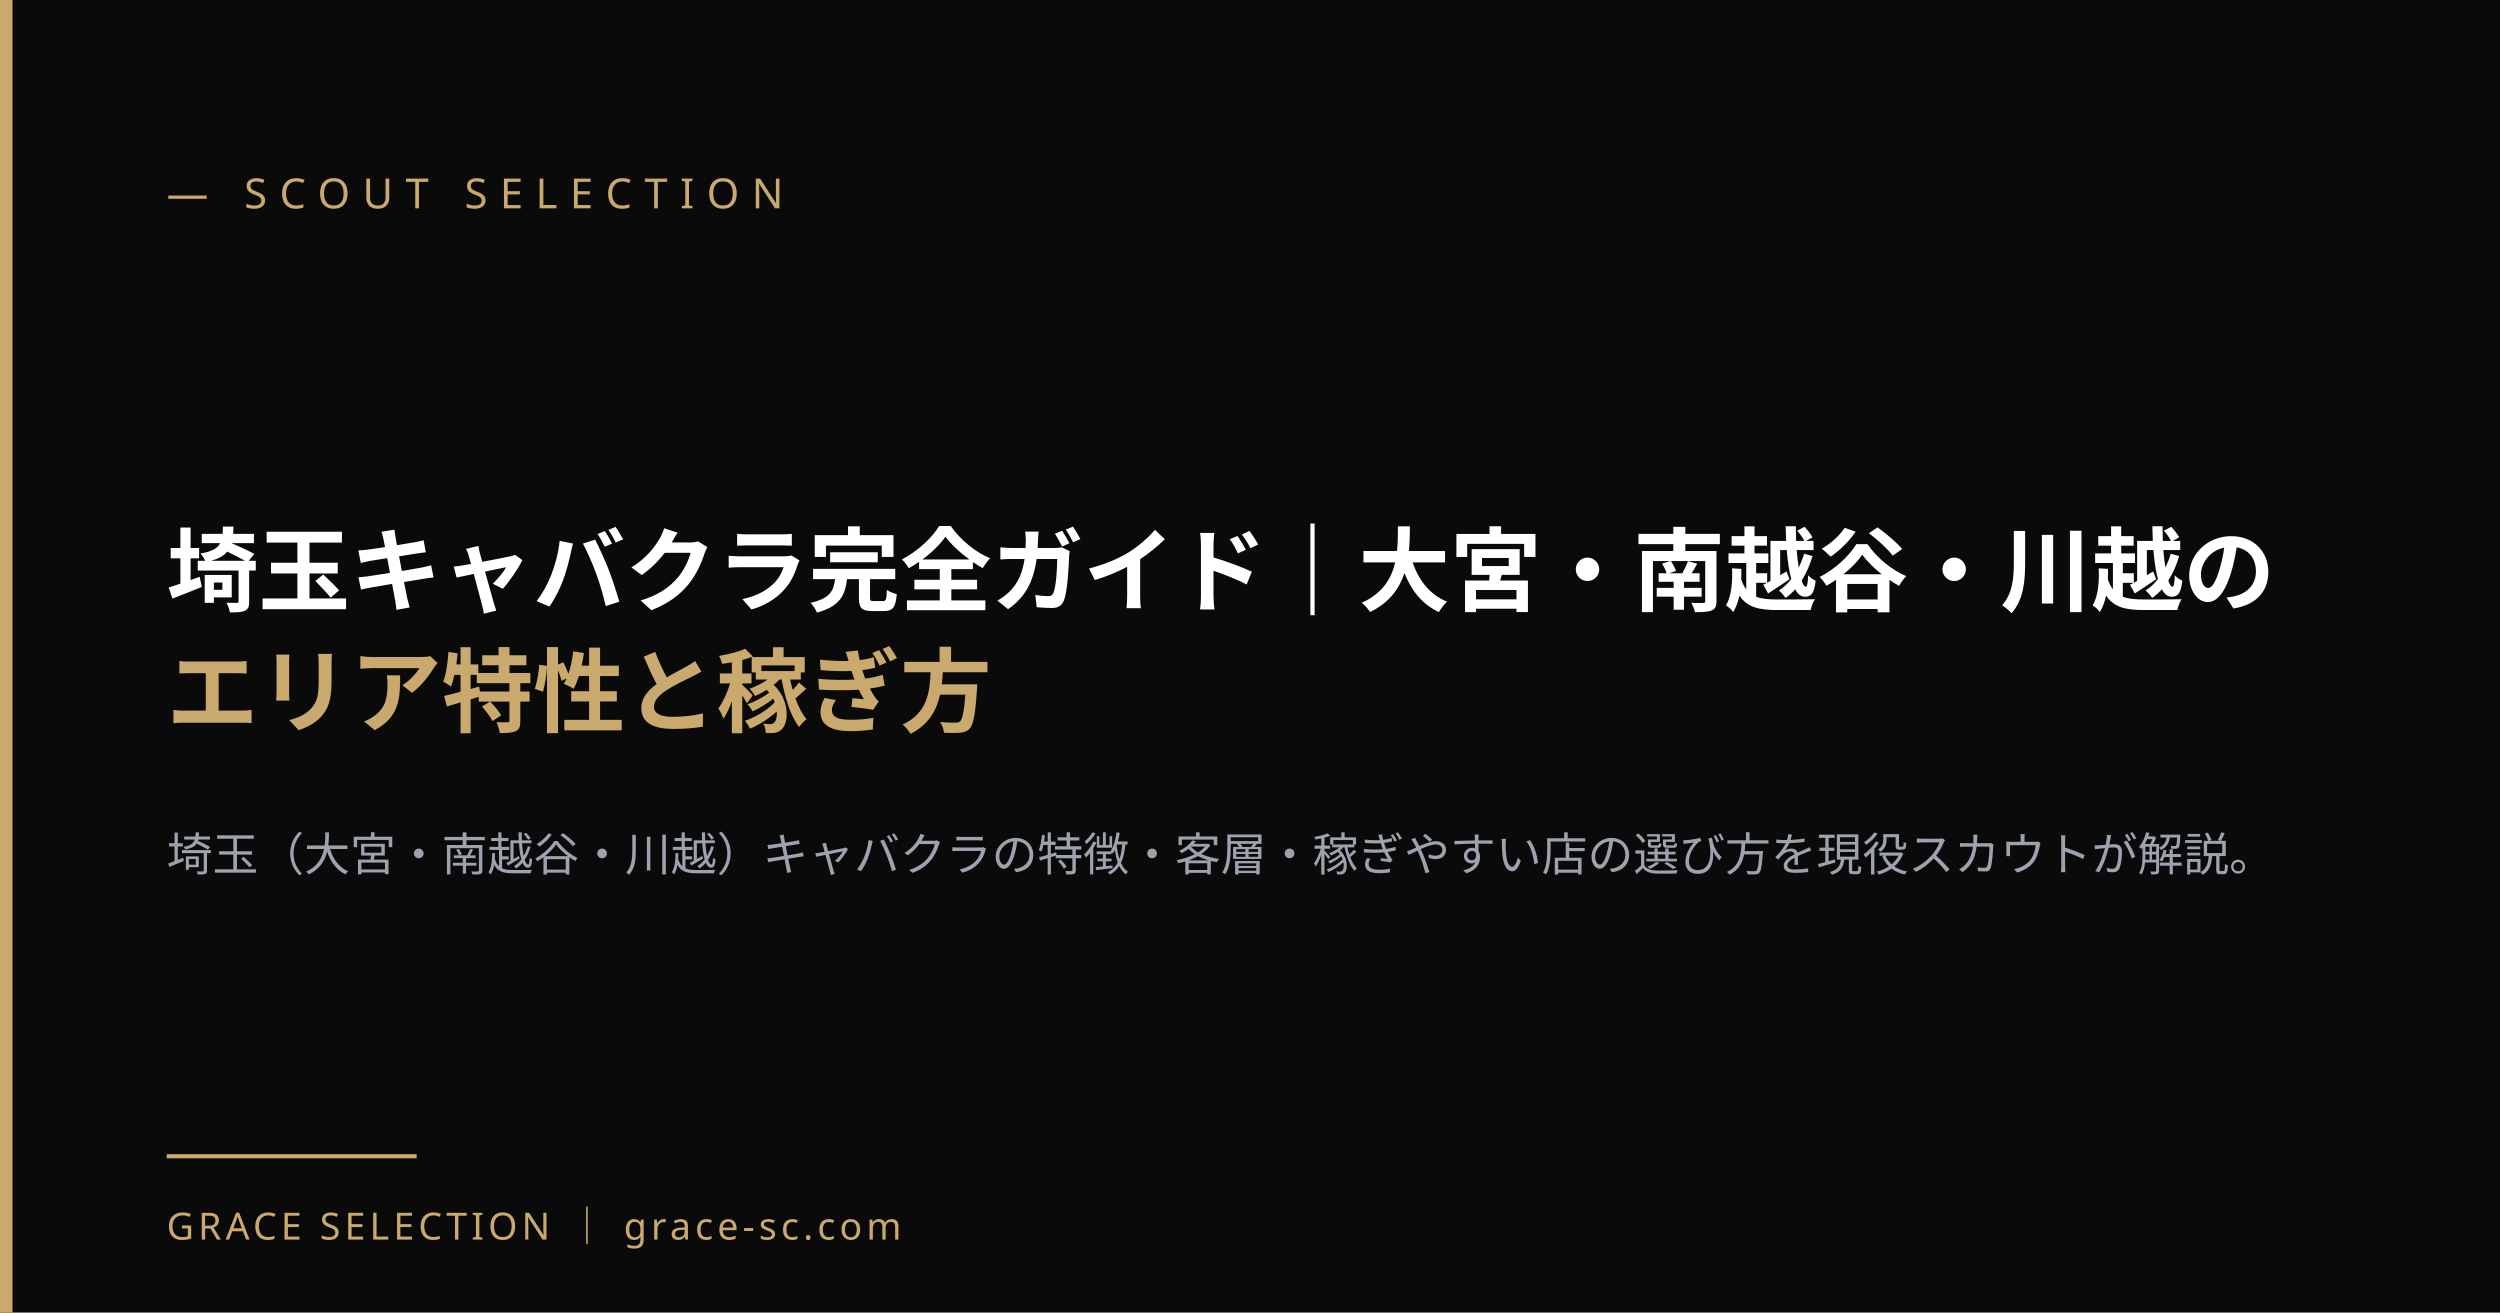
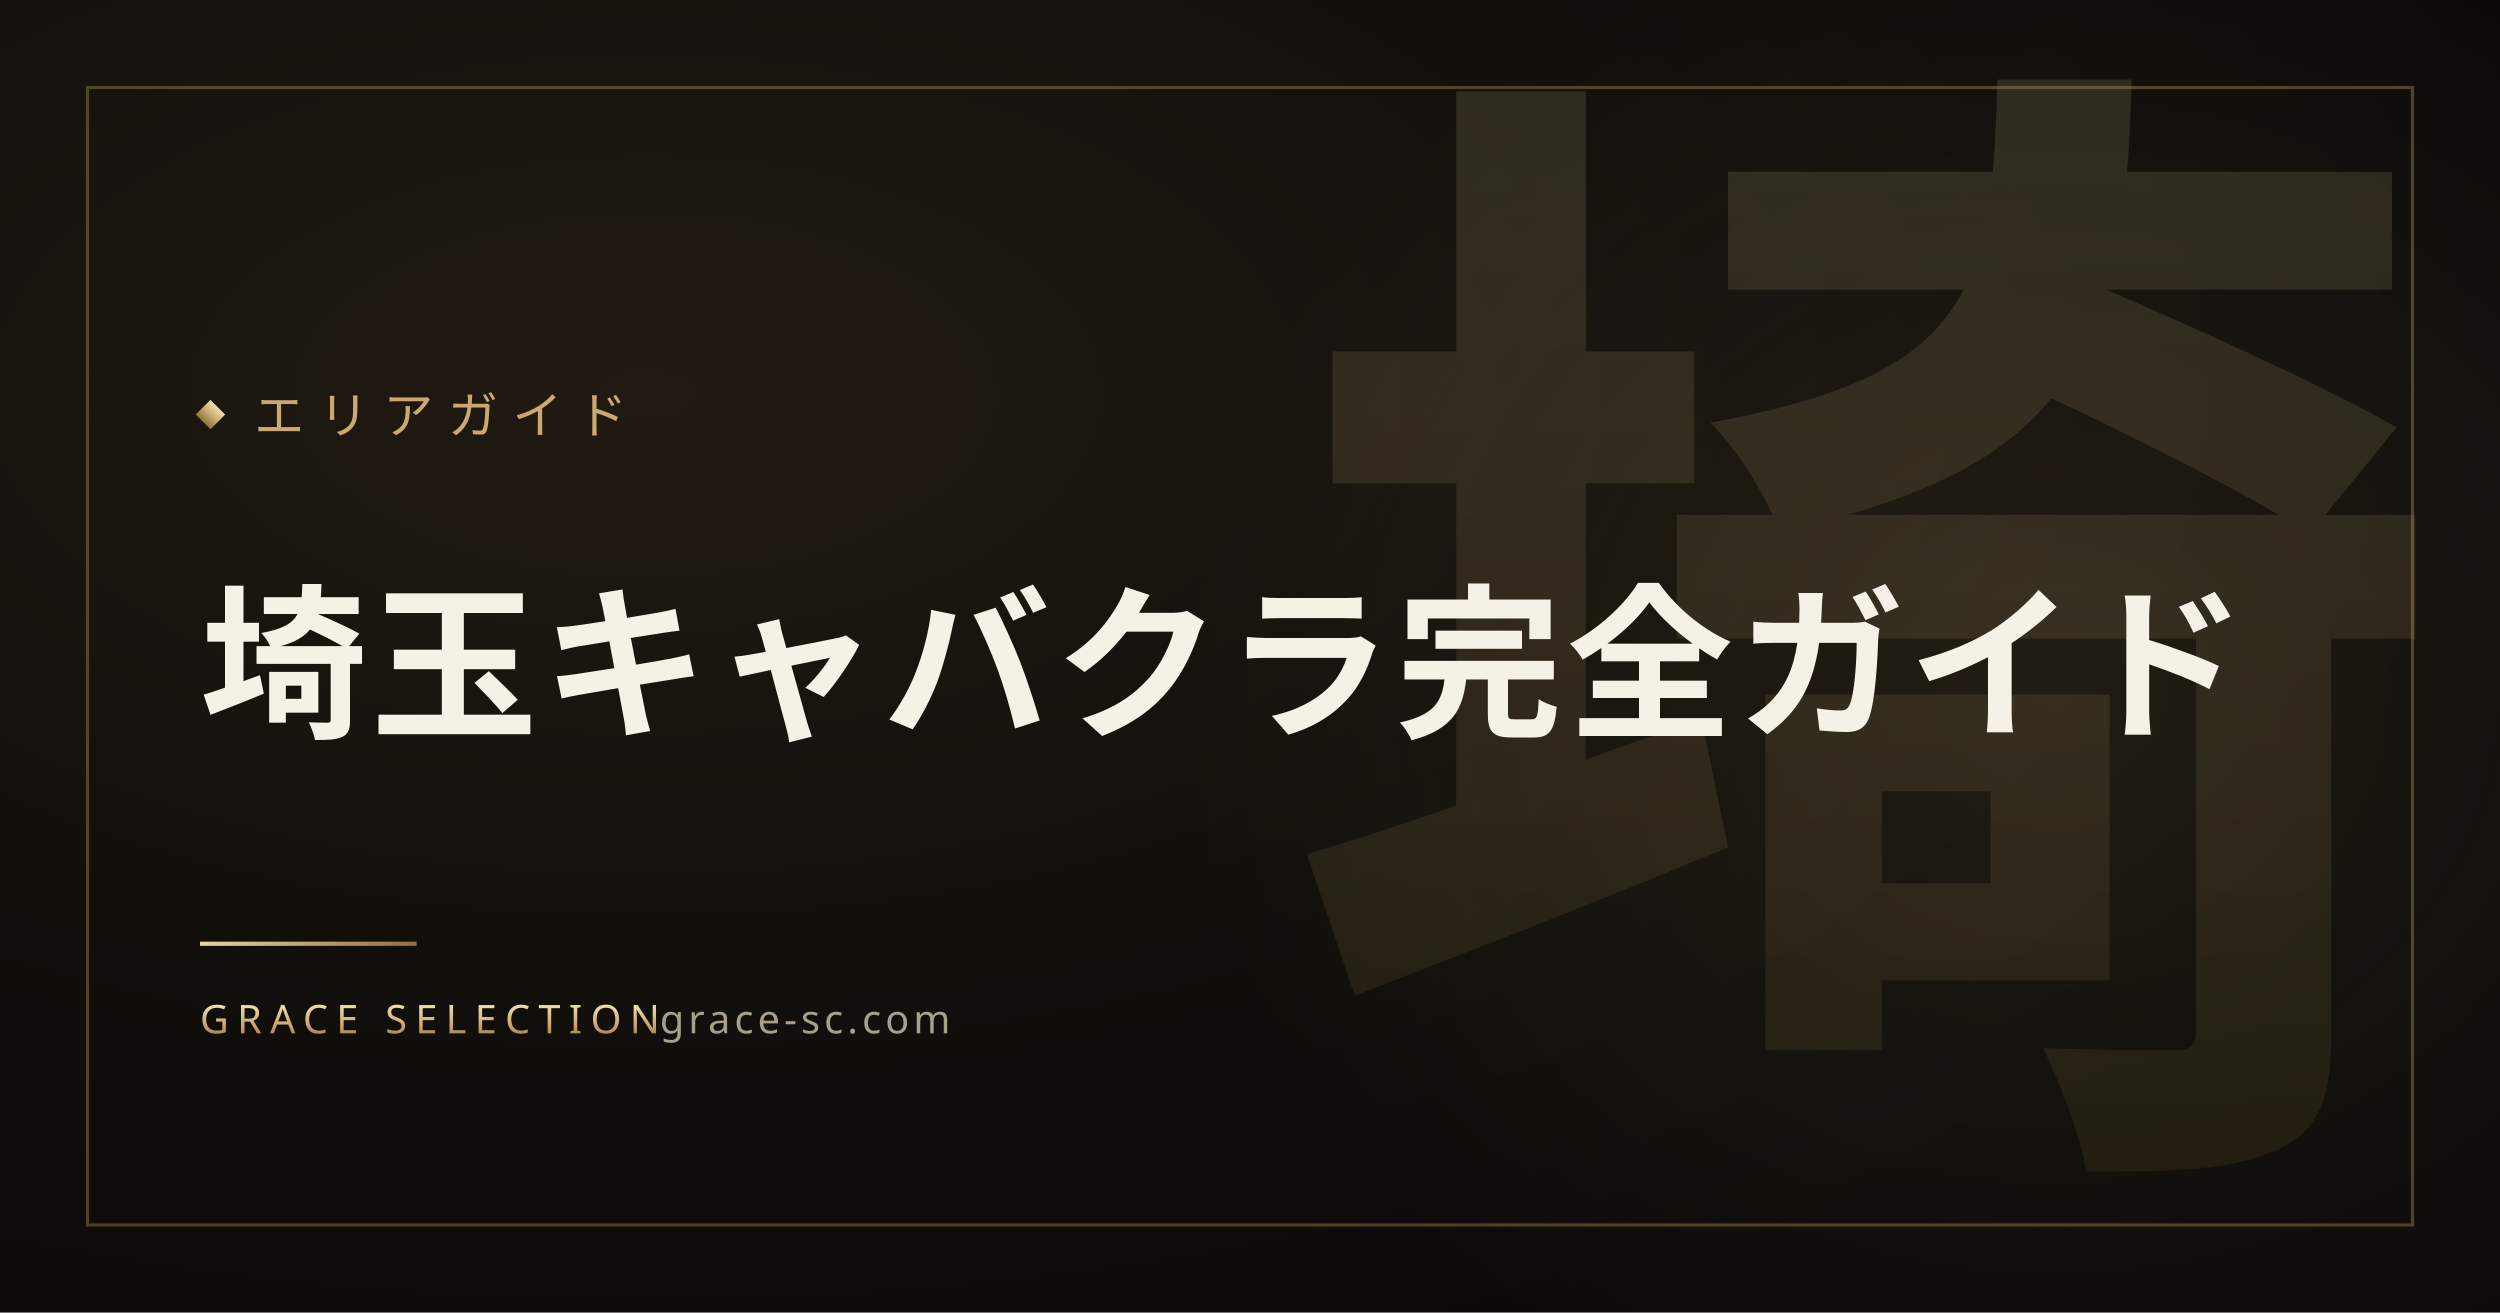
<svg xmlns="http://www.w3.org/2000/svg" viewBox="0 0 1200 630" width="1200" height="630" preserveAspectRatio="xMidYMid slice">
-   <rect width="1200" height="630" fill="#0a0a0a" />
-   <rect x="0" y="0" width="6" height="630" fill="#c9a96e" />
-   <text x="80" y="100" font-family="'Noto Sans JP','Hiragino Sans','Yu Gothic','Meiryo',sans-serif" font-size="20" letter-spacing="6" fill="#c9a96e" font-weight="500">— SCOUT SELECTION</text>
-   <text x="80" y="290" font-family="'Noto Sans JP','Hiragino Sans','Yu Gothic Medium','Meiryo',sans-serif" font-size="44" font-weight="700" fill="#ffffff">埼玉キャバクラ完全ガイド｜大宮・南越谷・川越の</text>
-   <text x="80" y="348" font-family="'Noto Sans JP','Hiragino Sans','Yu Gothic Medium','Meiryo',sans-serif" font-size="44" font-weight="700" fill="#c9a96e">エリア特性と稼ぎ方</text>
-   <text x="80" y="418" font-family="'Noto Sans JP','Hiragino Sans','Yu Gothic','Meiryo',sans-serif" font-size="22" fill="#9ca3af" font-weight="400">埼玉（大宮・南越谷・川越）キャバクラの特徴・客層・稼ぎやすい店の選び方を現役スカウトが解説。</text>
-   <line x1="80" y1="555" x2="200" y2="555" stroke="#c9a96e" stroke-width="2" />
-   <text x="80" y="595" font-family="'Noto Sans JP','Hiragino Sans','Yu Gothic','Meiryo',sans-serif" font-size="18" fill="#c9a96e" letter-spacing="2" font-weight="500">GRACE SELECTION ｜ grace-sc.com</text>
+   <defs>
+     <radialGradient id="warm" cx="26%" cy="30%" r="80%">
+       <stop offset="0%" stop-color="#211A12" />
+       <stop offset="55%" stop-color="#120F0B" />
+       <stop offset="100%" stop-color="#0B0A08" />
+     </radialGradient>
+     <radialGradient id="lift" cx="50%" cy="50%" r="50%">
+       <stop offset="0%" stop-color="#C9A96E" stop-opacity="0.10" />
+       <stop offset="100%" stop-color="#C9A96E" stop-opacity="0" />
+     </radialGradient>
+     <linearGradient id="foil" x1="0" y1="0" x2="0" y2="1">
+       <stop offset="0%" stop-color="#F0DFAE" />
+       <stop offset="52%" stop-color="#C9A96E" />
+       <stop offset="100%" stop-color="#8E7040" />
+     </linearGradient>
+     <linearGradient id="foilrule" x1="0" y1="0" x2="1" y2="0">
+       <stop offset="0%" stop-color="#E8D5A3" />
+       <stop offset="100%" stop-color="#8E7040" />
+     </linearGradient>
+   </defs>
+   <rect width="1200" height="630" fill="url(#warm)" />
+   <ellipse cx="985" cy="330" rx="420" ry="380" fill="url(#lift)" />
+   <text x="1175" y="512" text-anchor="end" font-family="'Noto Serif JP','Hiragino Mincho ProN','Yu Mincho','BIZ UDPMincho',serif" font-size="560" font-weight="600" fill="url(#foil)" opacity="0.13">埼</text>
+   <rect x="42" y="42" width="1116" height="546" fill="none" stroke="#C9A96E" stroke-opacity="0.34" stroke-width="1.5" />
+   <rect x="96" y="194" width="10" height="10" transform="rotate(45 101 199)" fill="url(#foil)" />
+   <text x="122" y="208" font-family="'Noto Sans JP','Hiragino Sans','Yu Gothic','Meiryo',sans-serif" font-size="24" letter-spacing="7" font-weight="500" fill="#C9A96E">エリアガイド</text>
+   <text x="96" y="348" font-family="'Noto Serif JP','Hiragino Mincho ProN','Yu Mincho','BIZ UDPMincho',serif" font-size="80" font-weight="600" fill="#F6F1E6" letter-spacing="2">埼玉キャバクラ完全ガイド</text>
+   <rect x="96" y="452" width="104" height="2" fill="url(#foilrule)" />
+   <text x="96" y="496" font-family="'Noto Sans JP','Hiragino Sans','Yu Gothic','Meiryo',sans-serif" font-size="19" letter-spacing="4" font-weight="500" fill="url(#foil)">GRACE SELECTION<tspan fill="#A79E8C" letter-spacing="2" font-weight="400">　grace-sc.com</tspan>
+   </text>
</svg>
